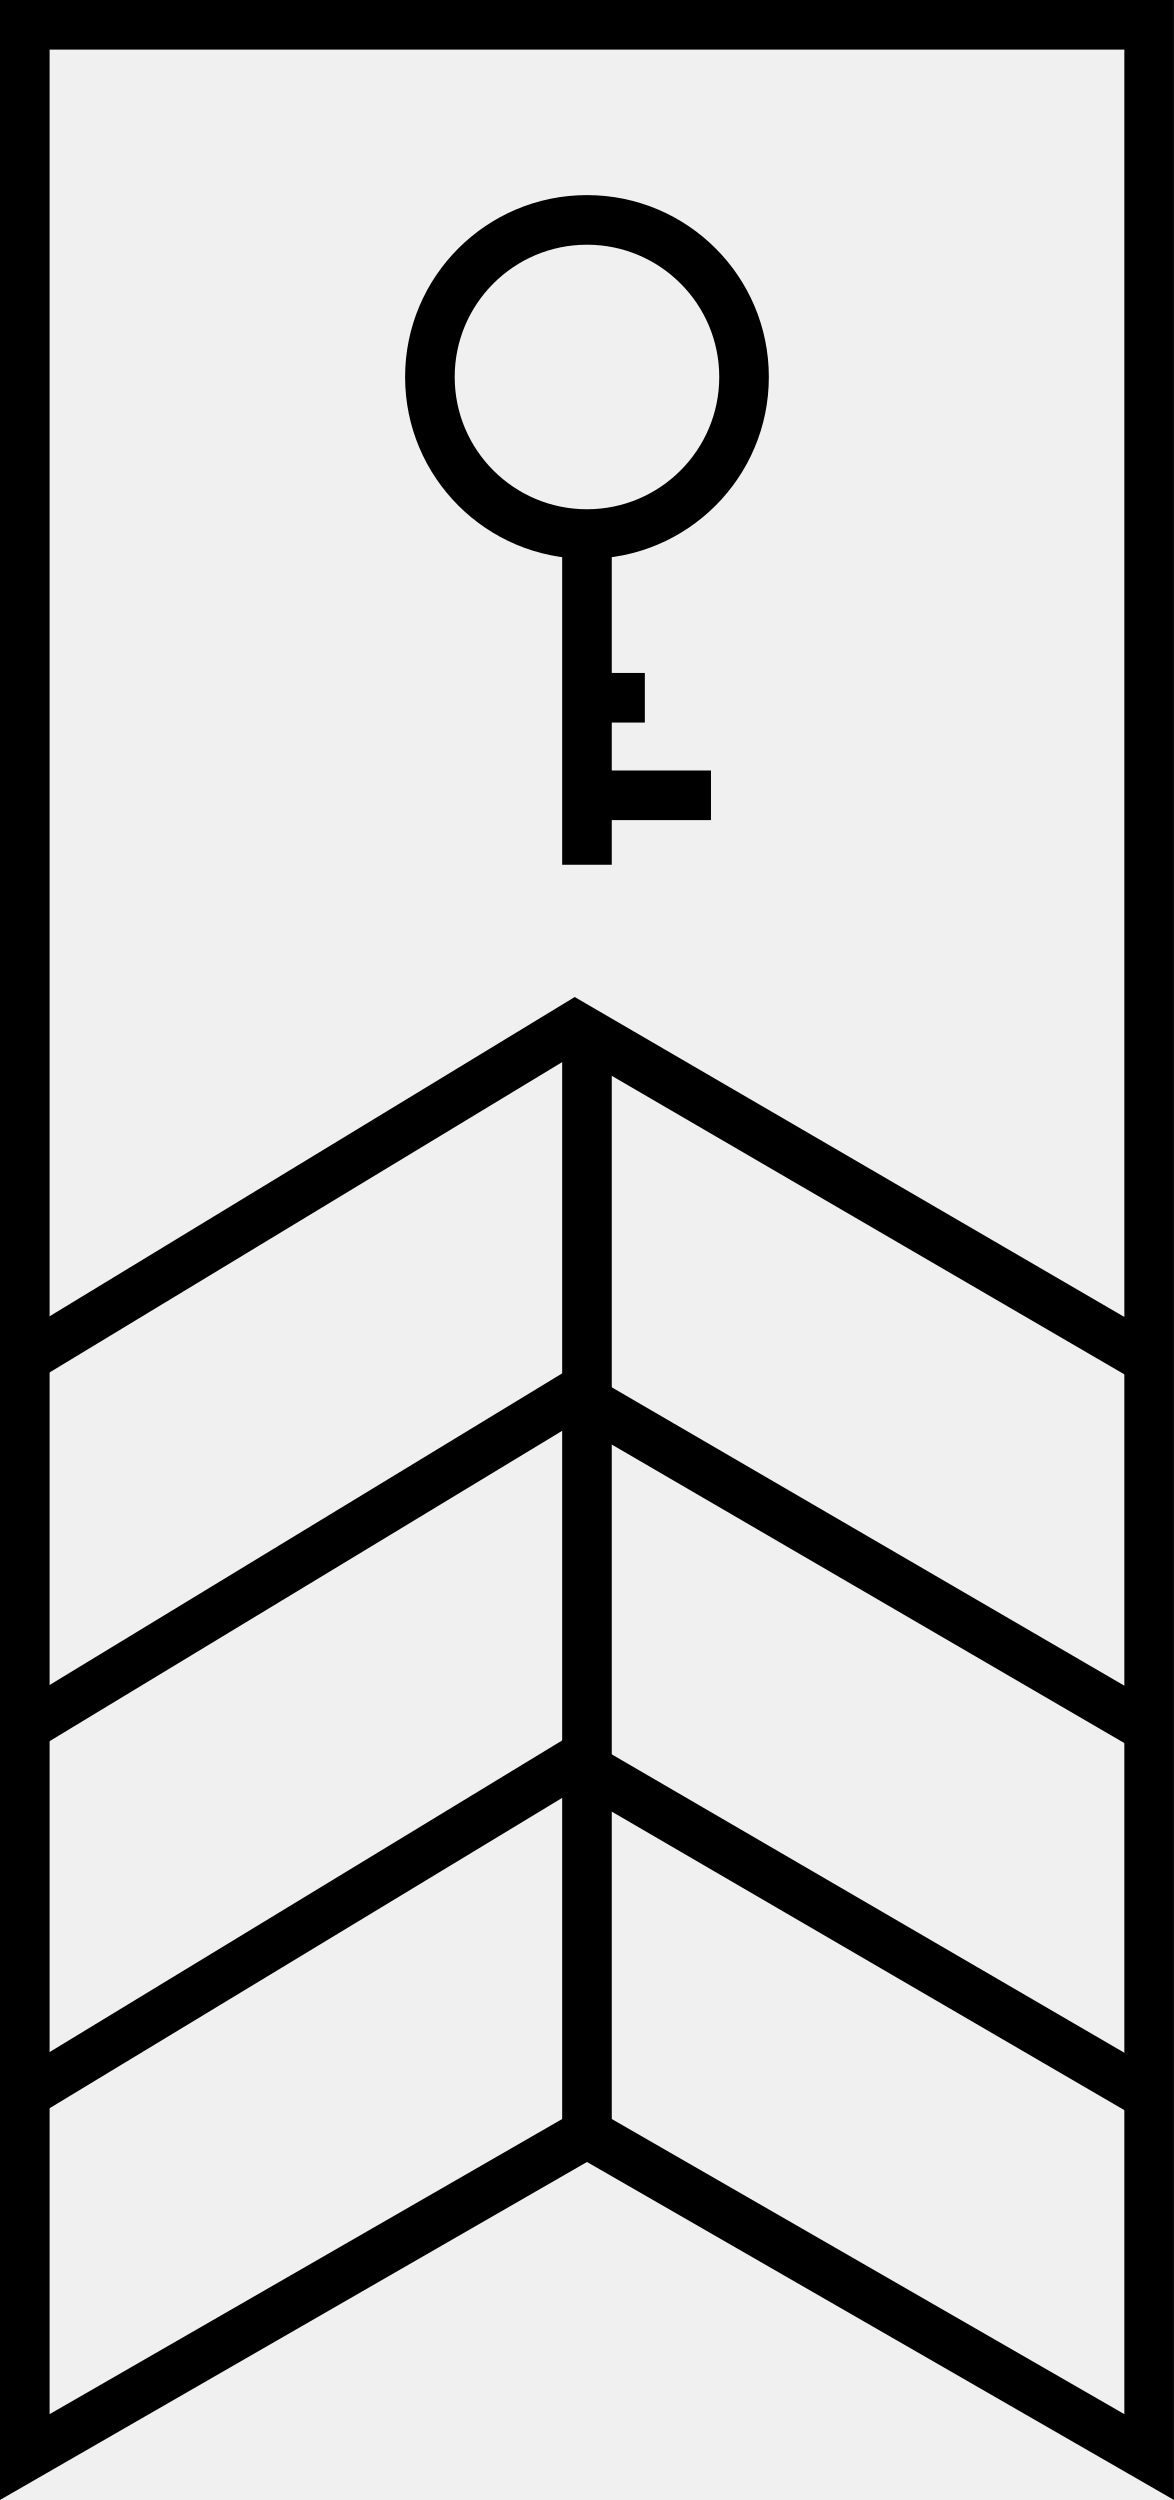
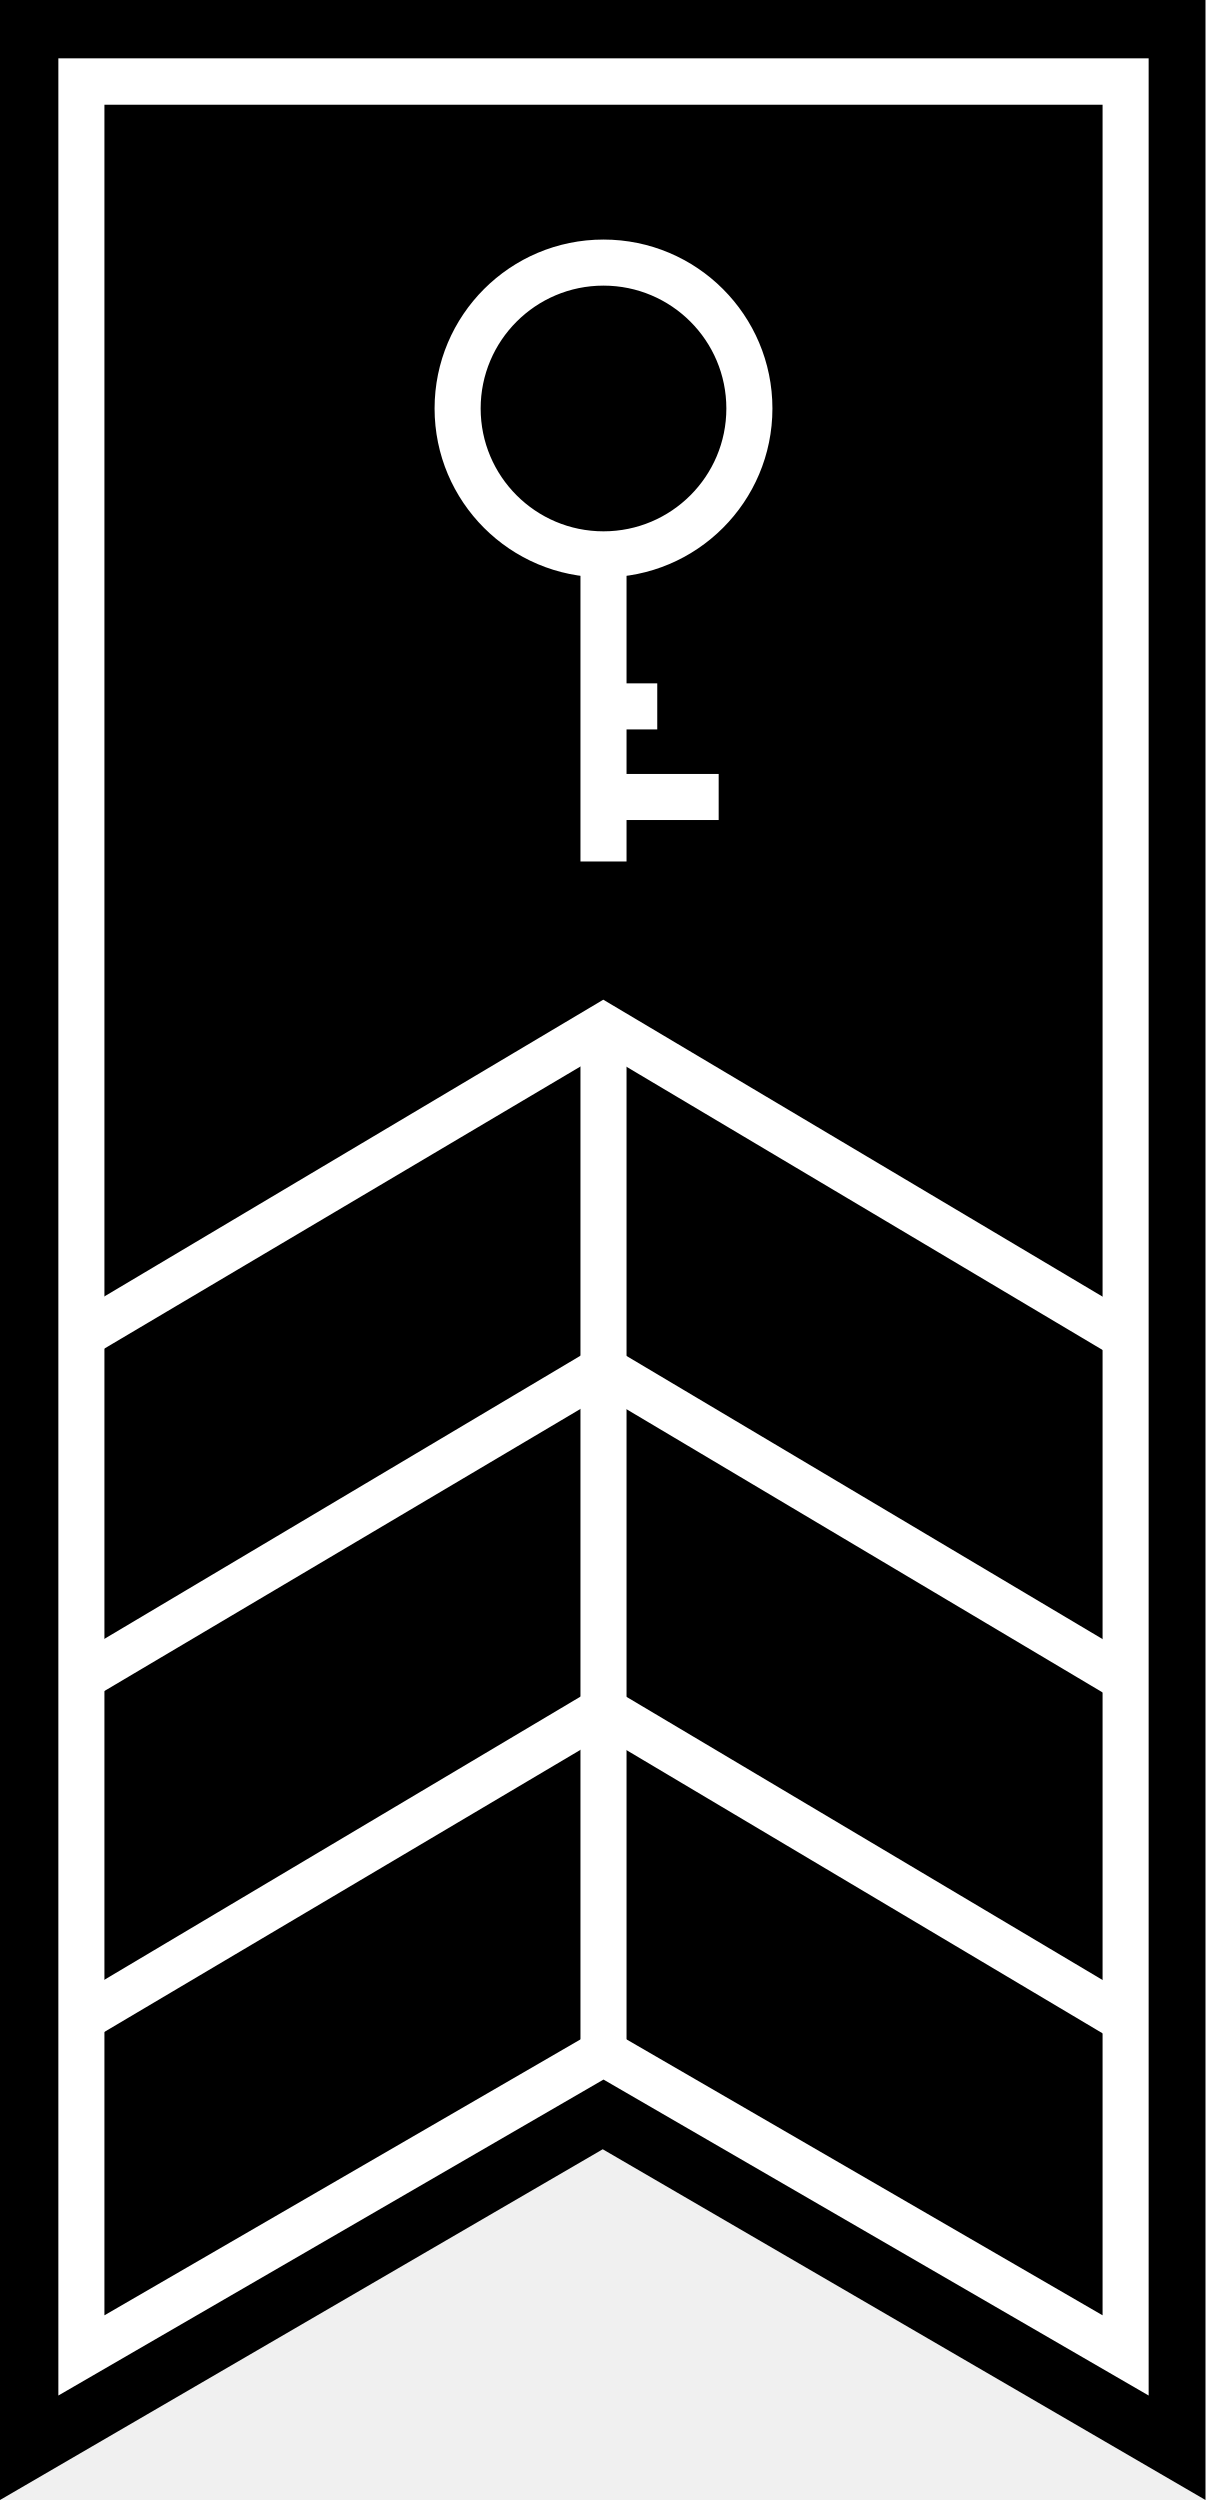
- <svg xmlns="http://www.w3.org/2000/svg" viewBox="0 0 710 1512">
-   <g fill="#000" fill-rule="nonzero">
-     <path d="M355 338c-60.751 0-110-49.249-110-110s49.249-110 110-110 110 49.249 110 110-49.249 110-110 110zm0-30c44.183 0 80-35.817 80-80s-35.817-80-80-80-80 35.817-80 80 35.817 80 80 80z" />
-     <path d="M370 523h-30V310h30z" />
-     <path d="M430 496h-70v-30h70zM390 437h-30v-30h30z" />
-     <path d="M680 30H30v1430.077l325-187.13 325 187.13V30zM0 0h710v1511.969l-355-204.404L0 1511.969V0z" />
-     <path d="M340 1293V633h30v660z" />
-     <path d="M689.719 802.161L347.579 603 19.999 802.161l.2 33.817 327.51-198.289 340.478 198.289z" />
-     <path d="M689.719 1025.161L347.579 826l-327.58 199.161.2 33.817 327.51-198.289 340.478 198.289z" />
-     <path d="M689.719 1247.161L347.579 1048l-327.58 199.161.2 33.817 327.51-198.289 340.478 198.289z" />
+ <svg xmlns="http://www.w3.org/2000/svg" viewBox="0 0 785 1628">
+   <g fill="none" fill-rule="nonzero">
+     <path fill="#000" d="M0 0h785.001v1628l-392.5-228.403L0 1628z" />
+     <g fill="#FFF">
+       <path d="M393 376c-60.751 0-110-49.249-110-110s49.249-110 110-110 110 49.249 110 110-49.249 110-110 110zm0-30c44.183 0 80-35.817 80-80s-35.817-80-80-80-80 35.817-80 80 35.817 80 80 80z" />
+       <path d="M408 561h-30V348h30z" />
+       <path d="M468 534h-70v-30h70v30zm-40-59h-30v-30h30v30z" />
+       <path d="M718 68.198H68v1439.536l325-188.368 325 188.368V68.198zM38 38h710v1521.969l-355-205.756L38 1559.97V38z" />
+       <path d="M378 1331V671h30v660z" />
+       <path d="M727.719 850.161L392.86 651 57.999 850.161l.2 33.817L392.86 685.689l333.327 198.289z" />
+       <path d="M727.719 1073.161L392.86 874 57.999 1073.161l.2 33.817L392.86 908.689l333.327 198.289z" />
+       <path d="M727.719 1295.161L392.86 1096 57.999 1295.161l.2 33.817 334.661-198.289 333.327 198.289z" />
+     </g>
  </g>
</svg>
